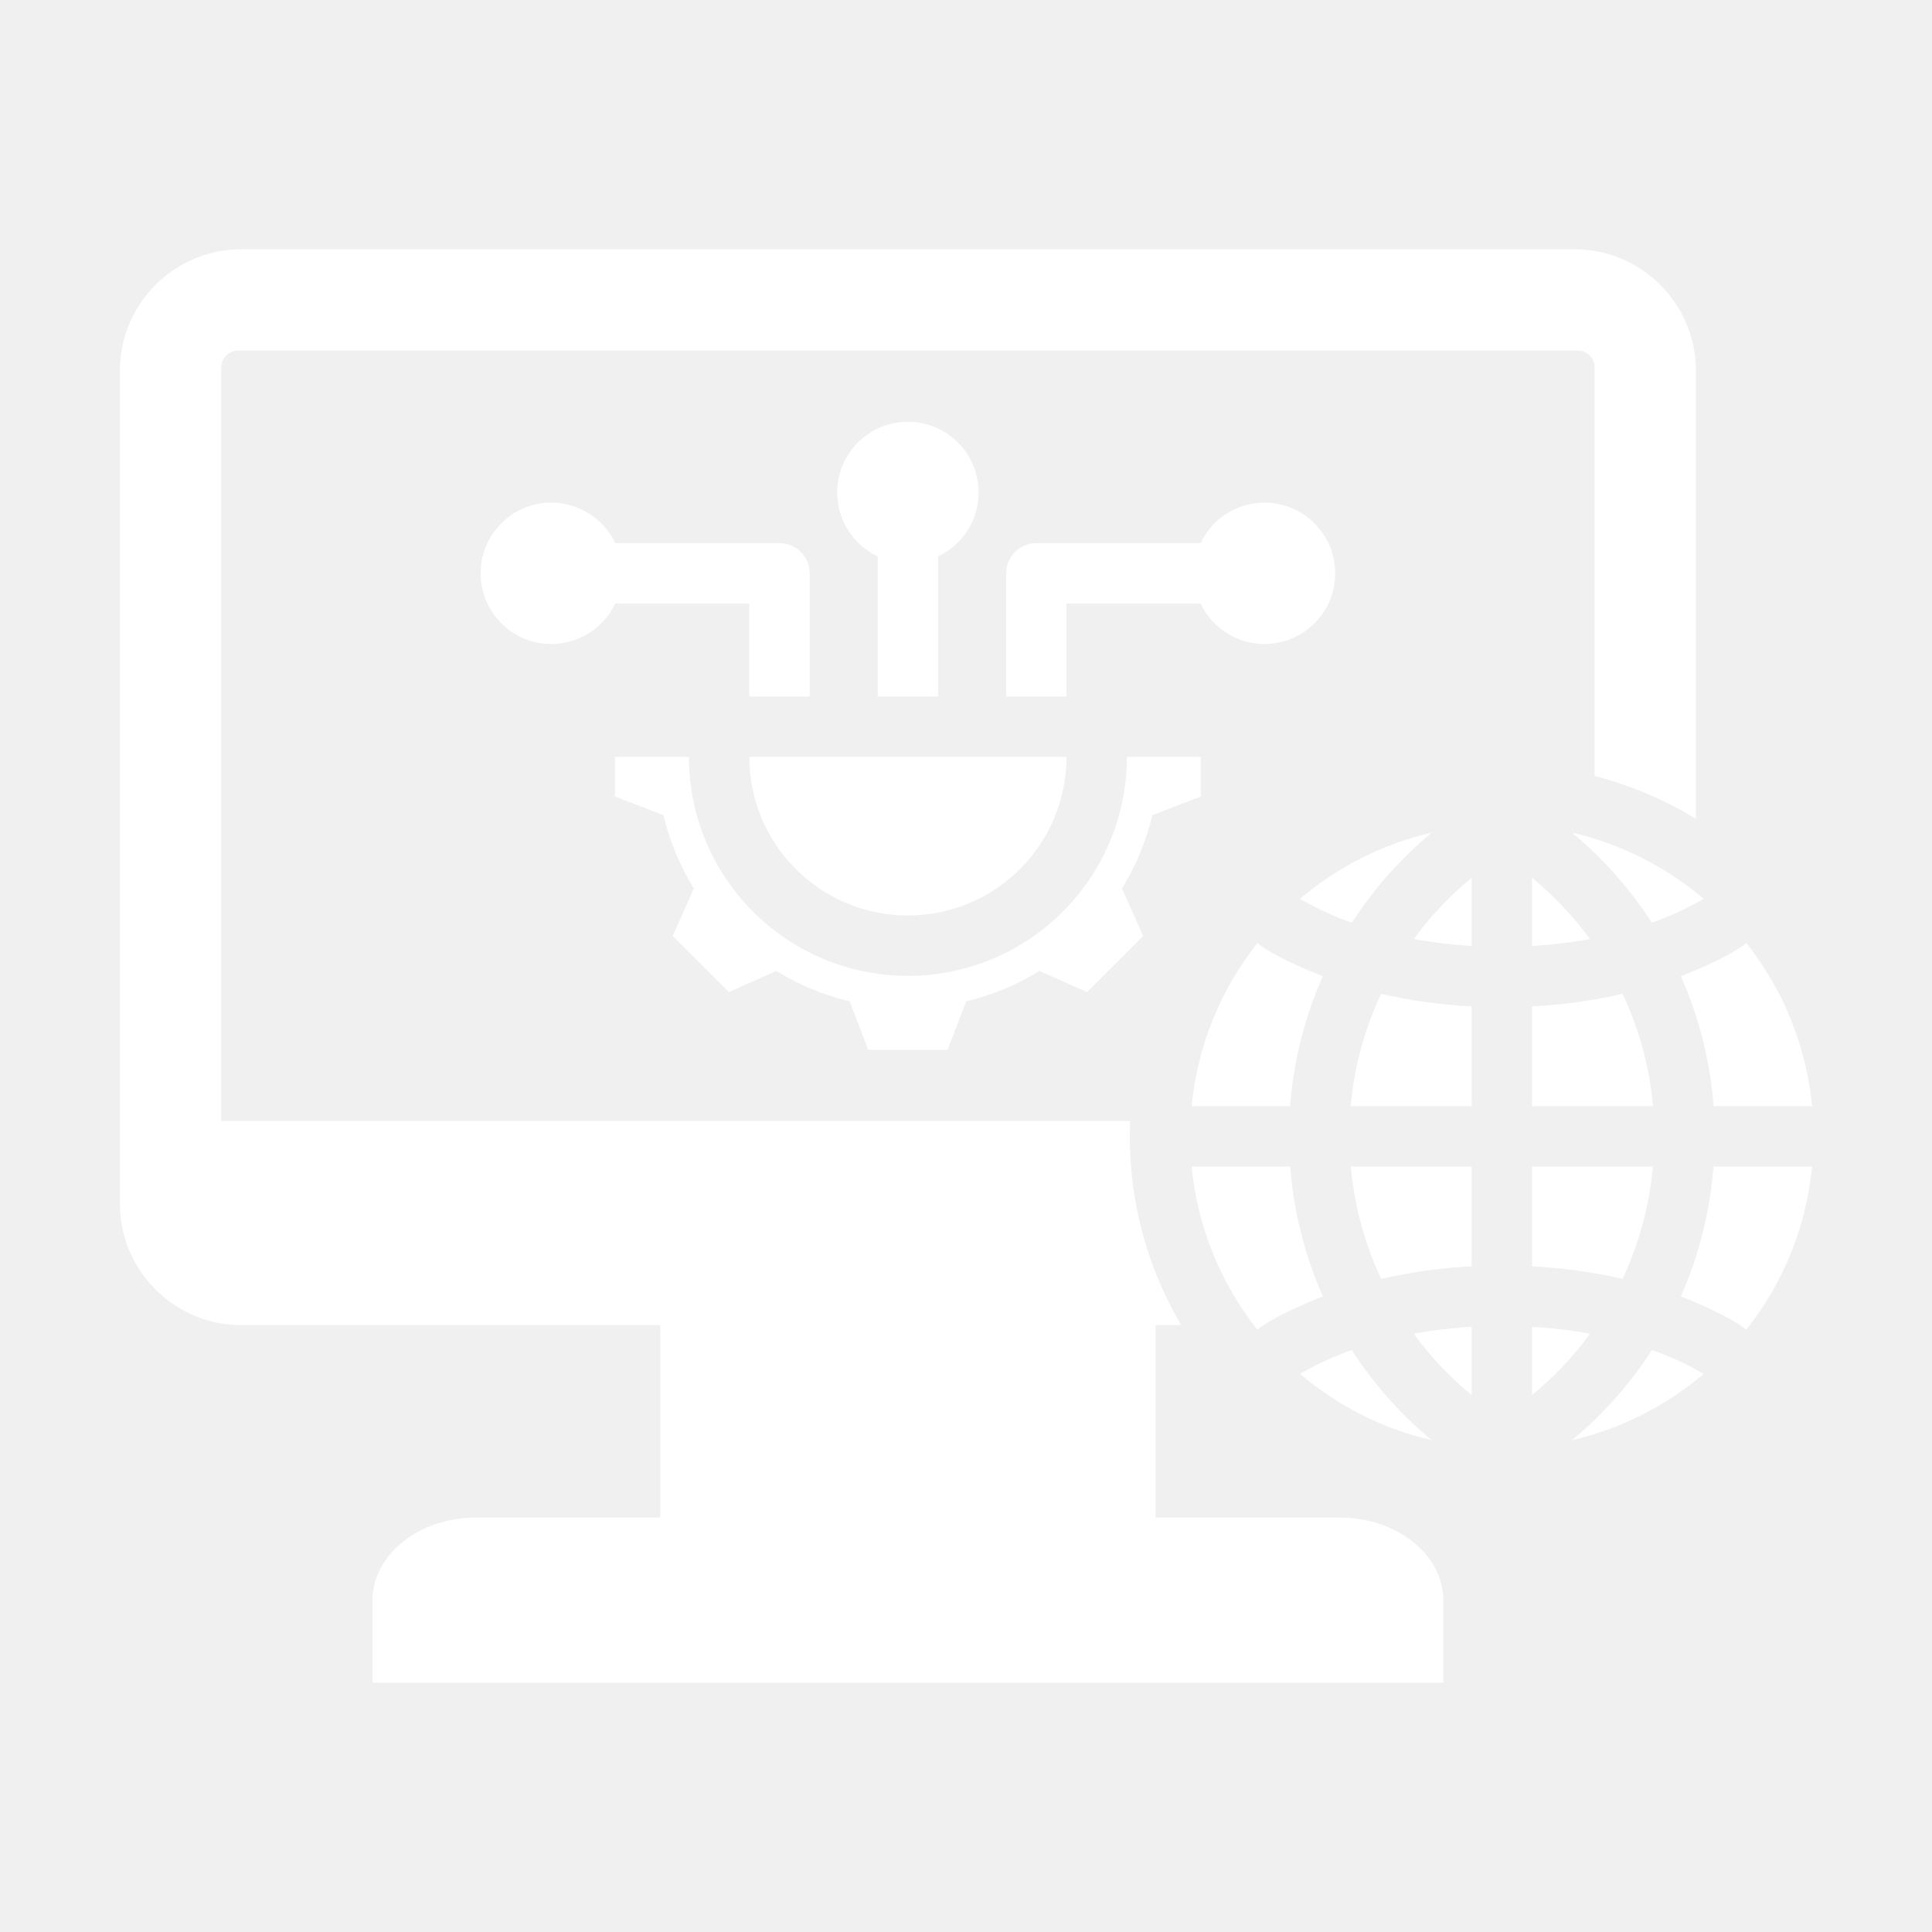
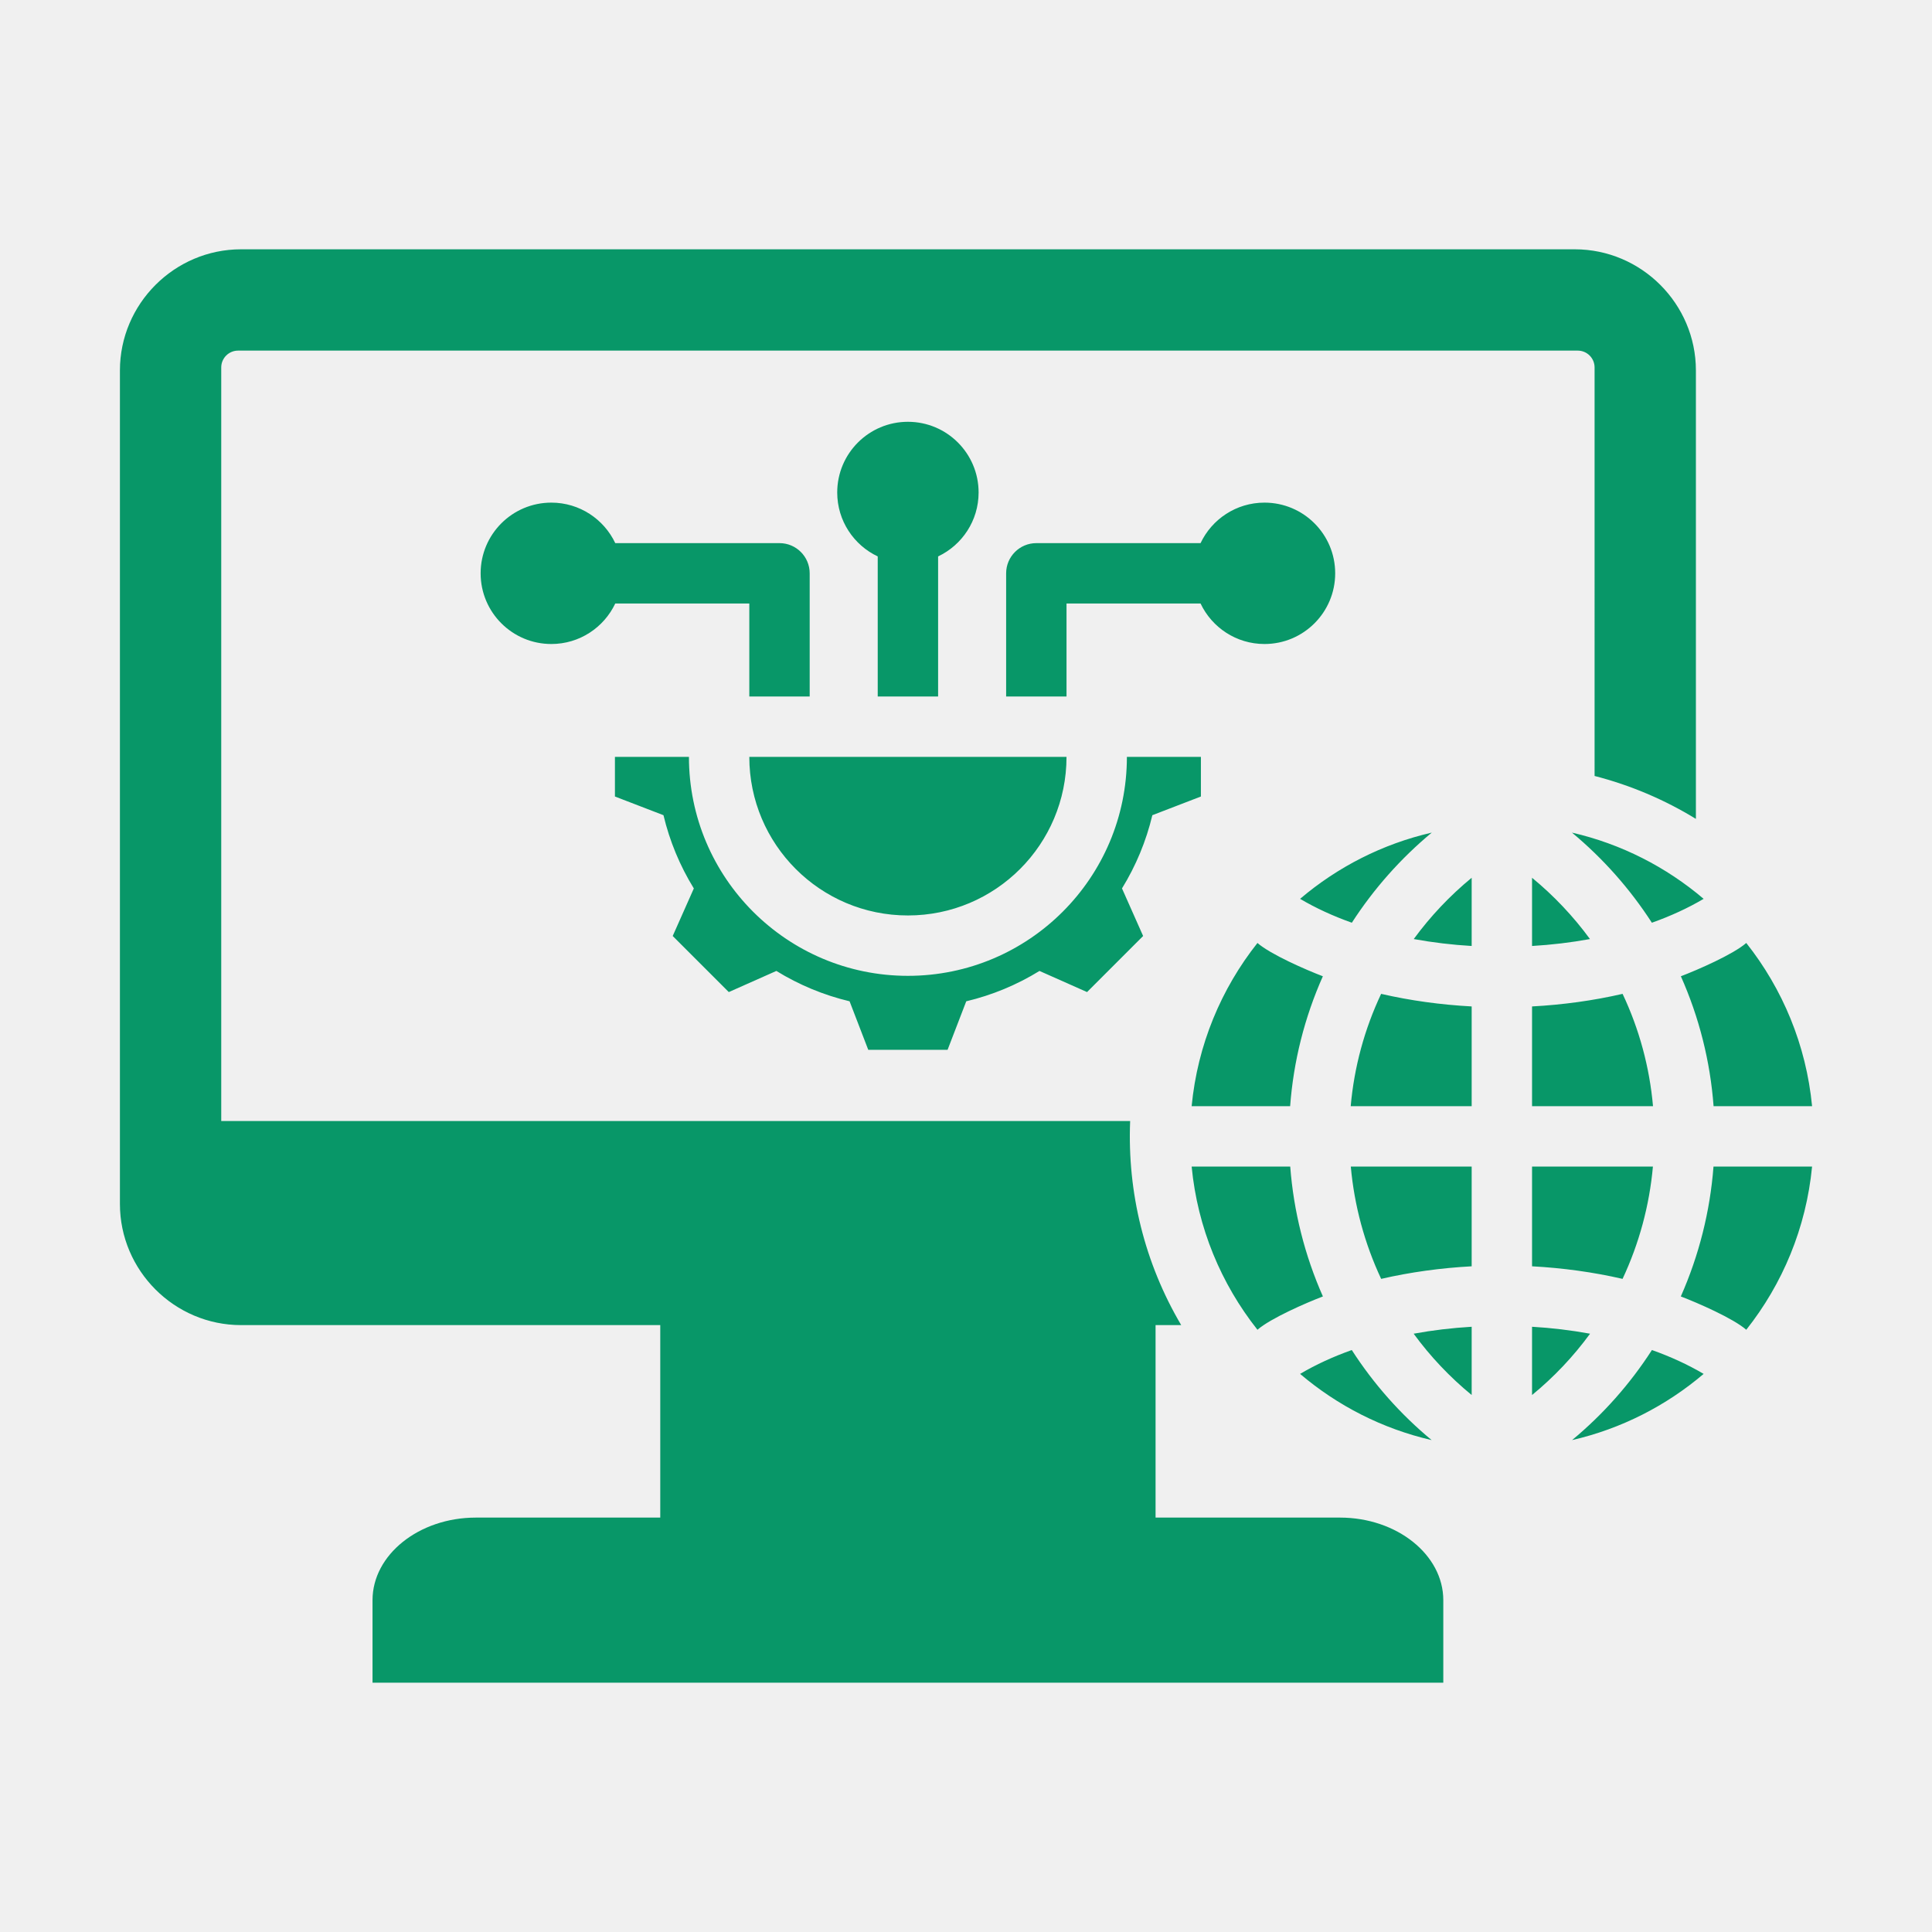
<svg xmlns="http://www.w3.org/2000/svg" version="1.1" width="512" height="512" x="0" y="0" viewBox="0 0 512 512" style="enable-background:new 0 0 512 512" xml:space="preserve" class="">
  <g>
-     <path fill-rule="evenodd" d="M63.888 66.068h353.436c17.659 0 32.107 14.449 32.107 32.107v118.838a98.061 98.061 0 0 0-26.849-11.373V97.37a4.466 4.466 0 0 0-4.453-4.453H63.083a4.466 4.466 0 0 0-4.453 4.453v199.712h240.871c-.771 19.027 3.846 37.668 13.531 54.085h-6.795v51.011h48.872c15.059 0 27.38 9.844 27.38 21.877v21.877H98.723v-21.877c0-12.032 12.321-21.877 27.381-21.877h48.872v-51.011H63.888c-17.659 0-32.107-14.448-32.107-32.108V98.176c0-17.659 14.448-32.108 32.107-32.108zM416.583 220.65a105.435 105.435 0 0 1 21.182 23.883c4.925-1.751 9.538-3.861 13.716-6.331-9.896-8.417-21.801-14.543-34.898-17.552zm46.196 29.247c-3.477 3.031-12.898 7.133-17.333 8.824a103.573 103.573 0 0 1 8.671 34.428h26.103c-1.563-16.254-7.838-31.131-17.441-43.252zm17.44 59.253h-26.125a104.794 104.794 0 0 1-8.661 34.423c4.439 1.691 13.866 5.796 17.346 8.829 9.603-12.121 15.878-26.998 17.44-43.252zm-28.738 54.947c-4.174-2.467-8.782-4.575-13.702-6.326a104.465 104.465 0 0 1-21.165 23.871c13.085-3.012 24.979-9.135 34.867-17.545zm-72.079 17.545a104.413 104.413 0 0 1-21.165-23.87c-4.919 1.75-9.527 3.858-13.701 6.325 9.888 8.409 21.782 14.532 34.866 17.545zm-46.164-29.241c3.472-3.03 12.914-7.14 17.346-8.829a104.794 104.794 0 0 1-8.661-34.423h-26.124c1.561 16.255 7.836 31.132 17.439 43.252zm-17.44-59.251H341.9a103.549 103.549 0 0 1 8.671-34.428c-4.442-1.693-13.848-5.789-17.333-8.824-9.602 12.12-15.877 26.997-17.44 43.252zm28.738-54.948c4.178 2.47 8.791 4.579 13.716 6.33a105.459 105.459 0 0 1 21.182-23.883c-13.097 3.011-25.002 9.137-34.898 17.553zm45.472-5.583a89.445 89.445 0 0 0-15.352 16.241 127.45 127.45 0 0 0 15.352 1.834zm-23.994 30.764a87.679 87.679 0 0 0-8.061 29.767h32.056v-26.434c-8.165-.439-16.256-1.549-23.995-3.333zm-8.038 45.767a88.783 88.783 0 0 0 8.045 29.765c7.736-1.783 15.825-2.893 23.987-3.331V309.15zm16.658 44.293a88.646 88.646 0 0 0 15.375 16.252v-18.09c-5.215.309-10.372.921-15.375 1.838zm31.374 16.252a88.646 88.646 0 0 0 15.375-16.252 127.203 127.203 0 0 0-15.375-1.838zm23.987-30.78a88.808 88.808 0 0 0 8.046-29.765h-32.032v26.434c8.161.438 16.25 1.548 23.986 3.331zm8.069-45.765a87.708 87.708 0 0 0-8.061-29.767c-7.738 1.784-15.83 2.894-23.994 3.333v26.434zm-16.703-44.29a89.514 89.514 0 0 0-15.352-16.241v18.075a127.45 127.45 0 0 0 15.352-1.834zm-222.786-48.285c0 23.215 18.816 42.031 42.031 42.031s42.031-18.816 42.031-42.031zm0-16h16v-32.64a8 8 0 0 0-8-8h-43.524c-3.001-6.344-9.459-10.734-16.944-10.734-10.347 0-18.734 8.387-18.734 18.734s8.387 18.734 18.734 18.734c7.485 0 13.943-4.389 16.944-10.734h35.524zm136.53-51.374c-7.485 0-13.943 4.389-16.944 10.734h-43.524a8 8 0 0 0-8 8v32.64h16v-24.64h35.524c3.001 6.345 9.46 10.734 16.944 10.734 10.347 0 18.734-8.387 18.734-18.734.001-10.347-8.387-18.734-18.734-18.734zm-94.499-21.421c-10.347 0-18.734 8.387-18.734 18.734 0 7.485 4.389 13.943 10.734 16.944v37.116h16v-37.117c6.345-3.001 10.734-9.459 10.734-16.944.001-10.345-8.387-18.733-18.734-18.733zm77.645 88.795h-19.613c0 32.046-25.985 58.031-58.031 58.031s-58.031-25.985-58.031-58.031h-19.613v10.508l12.864 4.952a66.284 66.284 0 0 0 8.046 19.409l-5.598 12.605 14.861 14.86 12.608-5.6a66.31 66.31 0 0 0 19.403 8.044l4.953 12.867h21.015l4.951-12.864a66.257 66.257 0 0 0 19.409-8.046l12.604 5.598 14.861-14.861-5.6-12.608a66.294 66.294 0 0 0 8.044-19.404l12.867-4.952z" clip-rule="evenodd" fill="#ffffff" opacity="1" data-original="#000000" />
+     <path fill-rule="evenodd" d="M63.888 66.068h353.436c17.659 0 32.107 14.449 32.107 32.107v118.838a98.061 98.061 0 0 0-26.849-11.373V97.37a4.466 4.466 0 0 0-4.453-4.453H63.083a4.466 4.466 0 0 0-4.453 4.453v199.712h240.871c-.771 19.027 3.846 37.668 13.531 54.085h-6.795v51.011h48.872c15.059 0 27.38 9.844 27.38 21.877v21.877H98.723v-21.877c0-12.032 12.321-21.877 27.381-21.877h48.872v-51.011H63.888c-17.659 0-32.107-14.448-32.107-32.108V98.176c0-17.659 14.448-32.108 32.107-32.108zM416.583 220.65a105.435 105.435 0 0 1 21.182 23.883c4.925-1.751 9.538-3.861 13.716-6.331-9.896-8.417-21.801-14.543-34.898-17.552zm46.196 29.247c-3.477 3.031-12.898 7.133-17.333 8.824a103.573 103.573 0 0 1 8.671 34.428h26.103c-1.563-16.254-7.838-31.131-17.441-43.252zm17.44 59.253h-26.125a104.794 104.794 0 0 1-8.661 34.423c4.439 1.691 13.866 5.796 17.346 8.829 9.603-12.121 15.878-26.998 17.44-43.252zm-28.738 54.947c-4.174-2.467-8.782-4.575-13.702-6.326a104.465 104.465 0 0 1-21.165 23.871c13.085-3.012 24.979-9.135 34.867-17.545zm-72.079 17.545a104.413 104.413 0 0 1-21.165-23.87c-4.919 1.75-9.527 3.858-13.701 6.325 9.888 8.409 21.782 14.532 34.866 17.545zm-46.164-29.241c3.472-3.03 12.914-7.14 17.346-8.829a104.794 104.794 0 0 1-8.661-34.423h-26.124c1.561 16.255 7.836 31.132 17.439 43.252zm-17.44-59.251H341.9a103.549 103.549 0 0 1 8.671-34.428c-4.442-1.693-13.848-5.789-17.333-8.824-9.602 12.12-15.877 26.997-17.44 43.252zm28.738-54.948c4.178 2.47 8.791 4.579 13.716 6.33a105.459 105.459 0 0 1 21.182-23.883c-13.097 3.011-25.002 9.137-34.898 17.553zm45.472-5.583a89.445 89.445 0 0 0-15.352 16.241 127.45 127.45 0 0 0 15.352 1.834zm-23.994 30.764a87.679 87.679 0 0 0-8.061 29.767h32.056v-26.434c-8.165-.439-16.256-1.549-23.995-3.333zm-8.038 45.767a88.783 88.783 0 0 0 8.045 29.765c7.736-1.783 15.825-2.893 23.987-3.331V309.15zm16.658 44.293a88.646 88.646 0 0 0 15.375 16.252v-18.09c-5.215.309-10.372.921-15.375 1.838zm31.374 16.252a88.646 88.646 0 0 0 15.375-16.252 127.203 127.203 0 0 0-15.375-1.838zm23.987-30.78a88.808 88.808 0 0 0 8.046-29.765h-32.032v26.434c8.161.438 16.25 1.548 23.986 3.331zm8.069-45.765a87.708 87.708 0 0 0-8.061-29.767c-7.738 1.784-15.83 2.894-23.994 3.333v26.434zm-16.703-44.29a89.514 89.514 0 0 0-15.352-16.241v18.075a127.45 127.45 0 0 0 15.352-1.834zm-222.786-48.285c0 23.215 18.816 42.031 42.031 42.031s42.031-18.816 42.031-42.031zm0-16h16v-32.64a8 8 0 0 0-8-8h-43.524c-3.001-6.344-9.459-10.734-16.944-10.734-10.347 0-18.734 8.387-18.734 18.734s8.387 18.734 18.734 18.734c7.485 0 13.943-4.389 16.944-10.734h35.524zm136.53-51.374c-7.485 0-13.943 4.389-16.944 10.734h-43.524a8 8 0 0 0-8 8v32.64h16v-24.64h35.524c3.001 6.345 9.46 10.734 16.944 10.734 10.347 0 18.734-8.387 18.734-18.734.001-10.347-8.387-18.734-18.734-18.734zm-94.499-21.421c-10.347 0-18.734 8.387-18.734 18.734 0 7.485 4.389 13.943 10.734 16.944v37.116h16v-37.117c6.345-3.001 10.734-9.459 10.734-16.944.001-10.345-8.387-18.733-18.734-18.733zm77.645 88.795h-19.613c0 32.046-25.985 58.031-58.031 58.031s-58.031-25.985-58.031-58.031h-19.613v10.508l12.864 4.952a66.284 66.284 0 0 0 8.046 19.409l-5.598 12.605 14.861 14.86 12.608-5.6a66.31 66.31 0 0 0 19.403 8.044l4.953 12.867h21.015l4.951-12.864a66.257 66.257 0 0 0 19.409-8.046l12.604 5.598 14.861-14.861-5.6-12.608a66.294 66.294 0 0 0 8.044-19.404l12.867-4.952z" clip-rule="evenodd" fill="#089768" opacity="1" data-original="#000000" />
  </g>
</svg>
